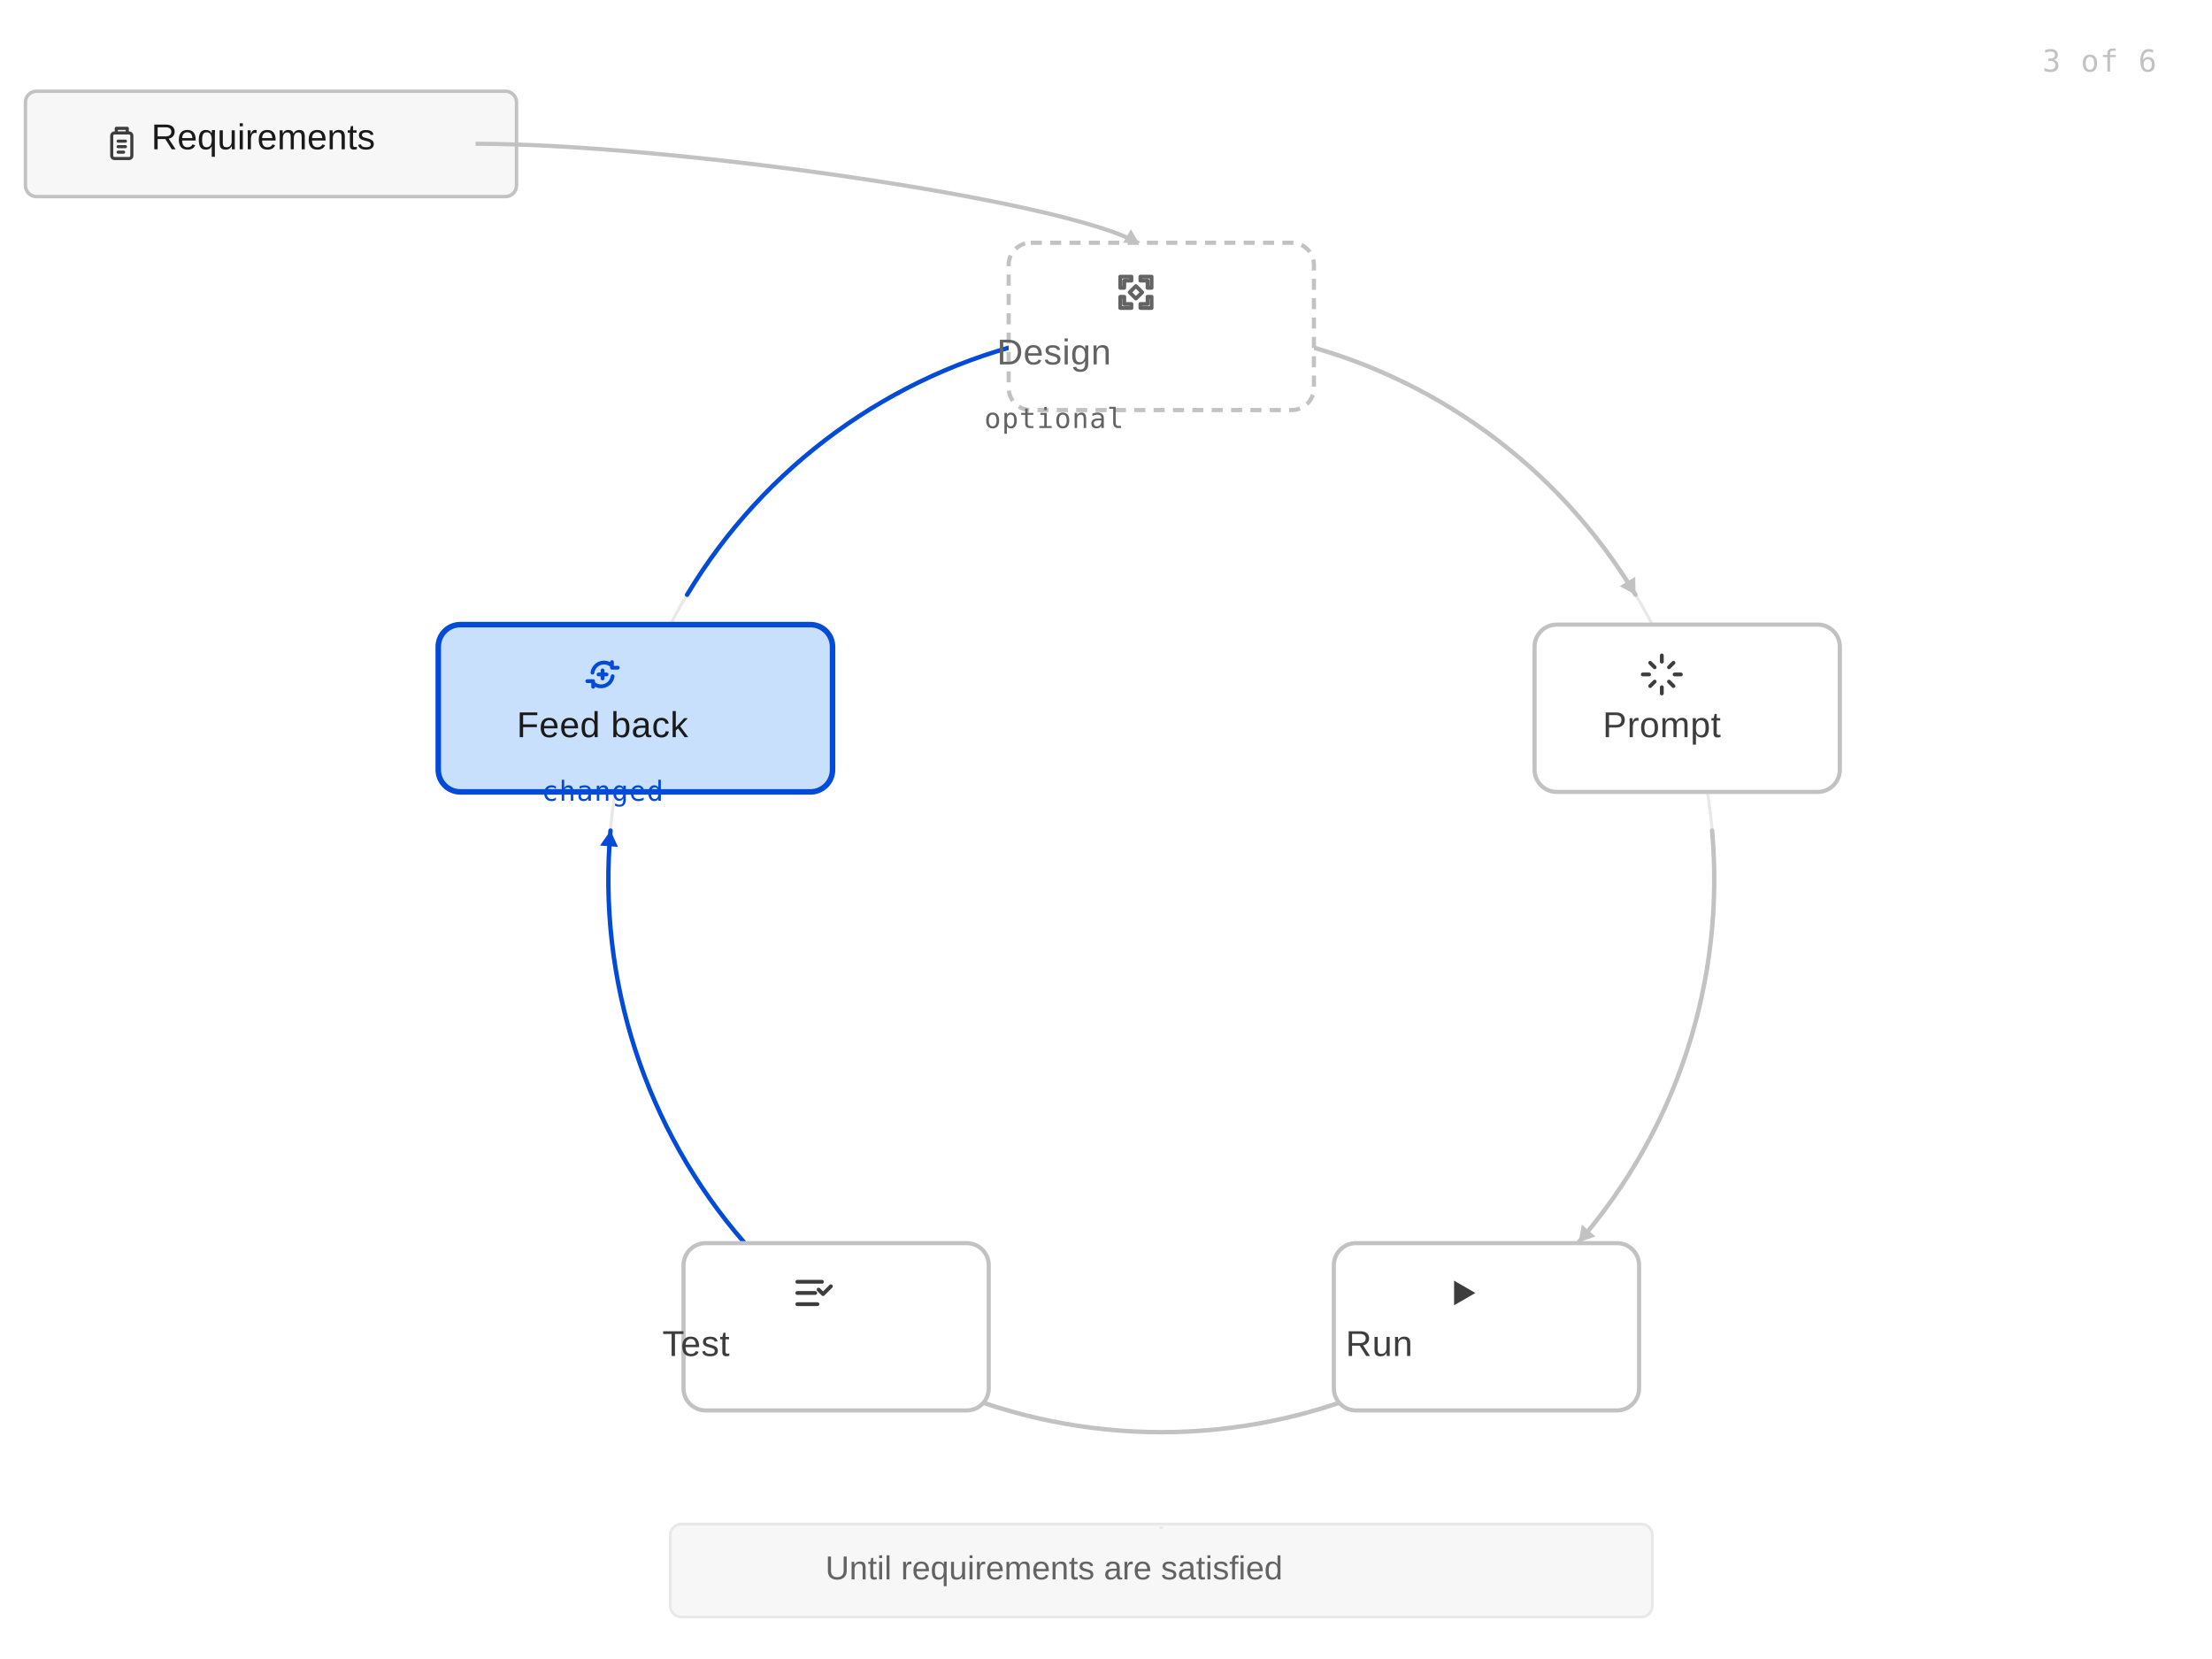
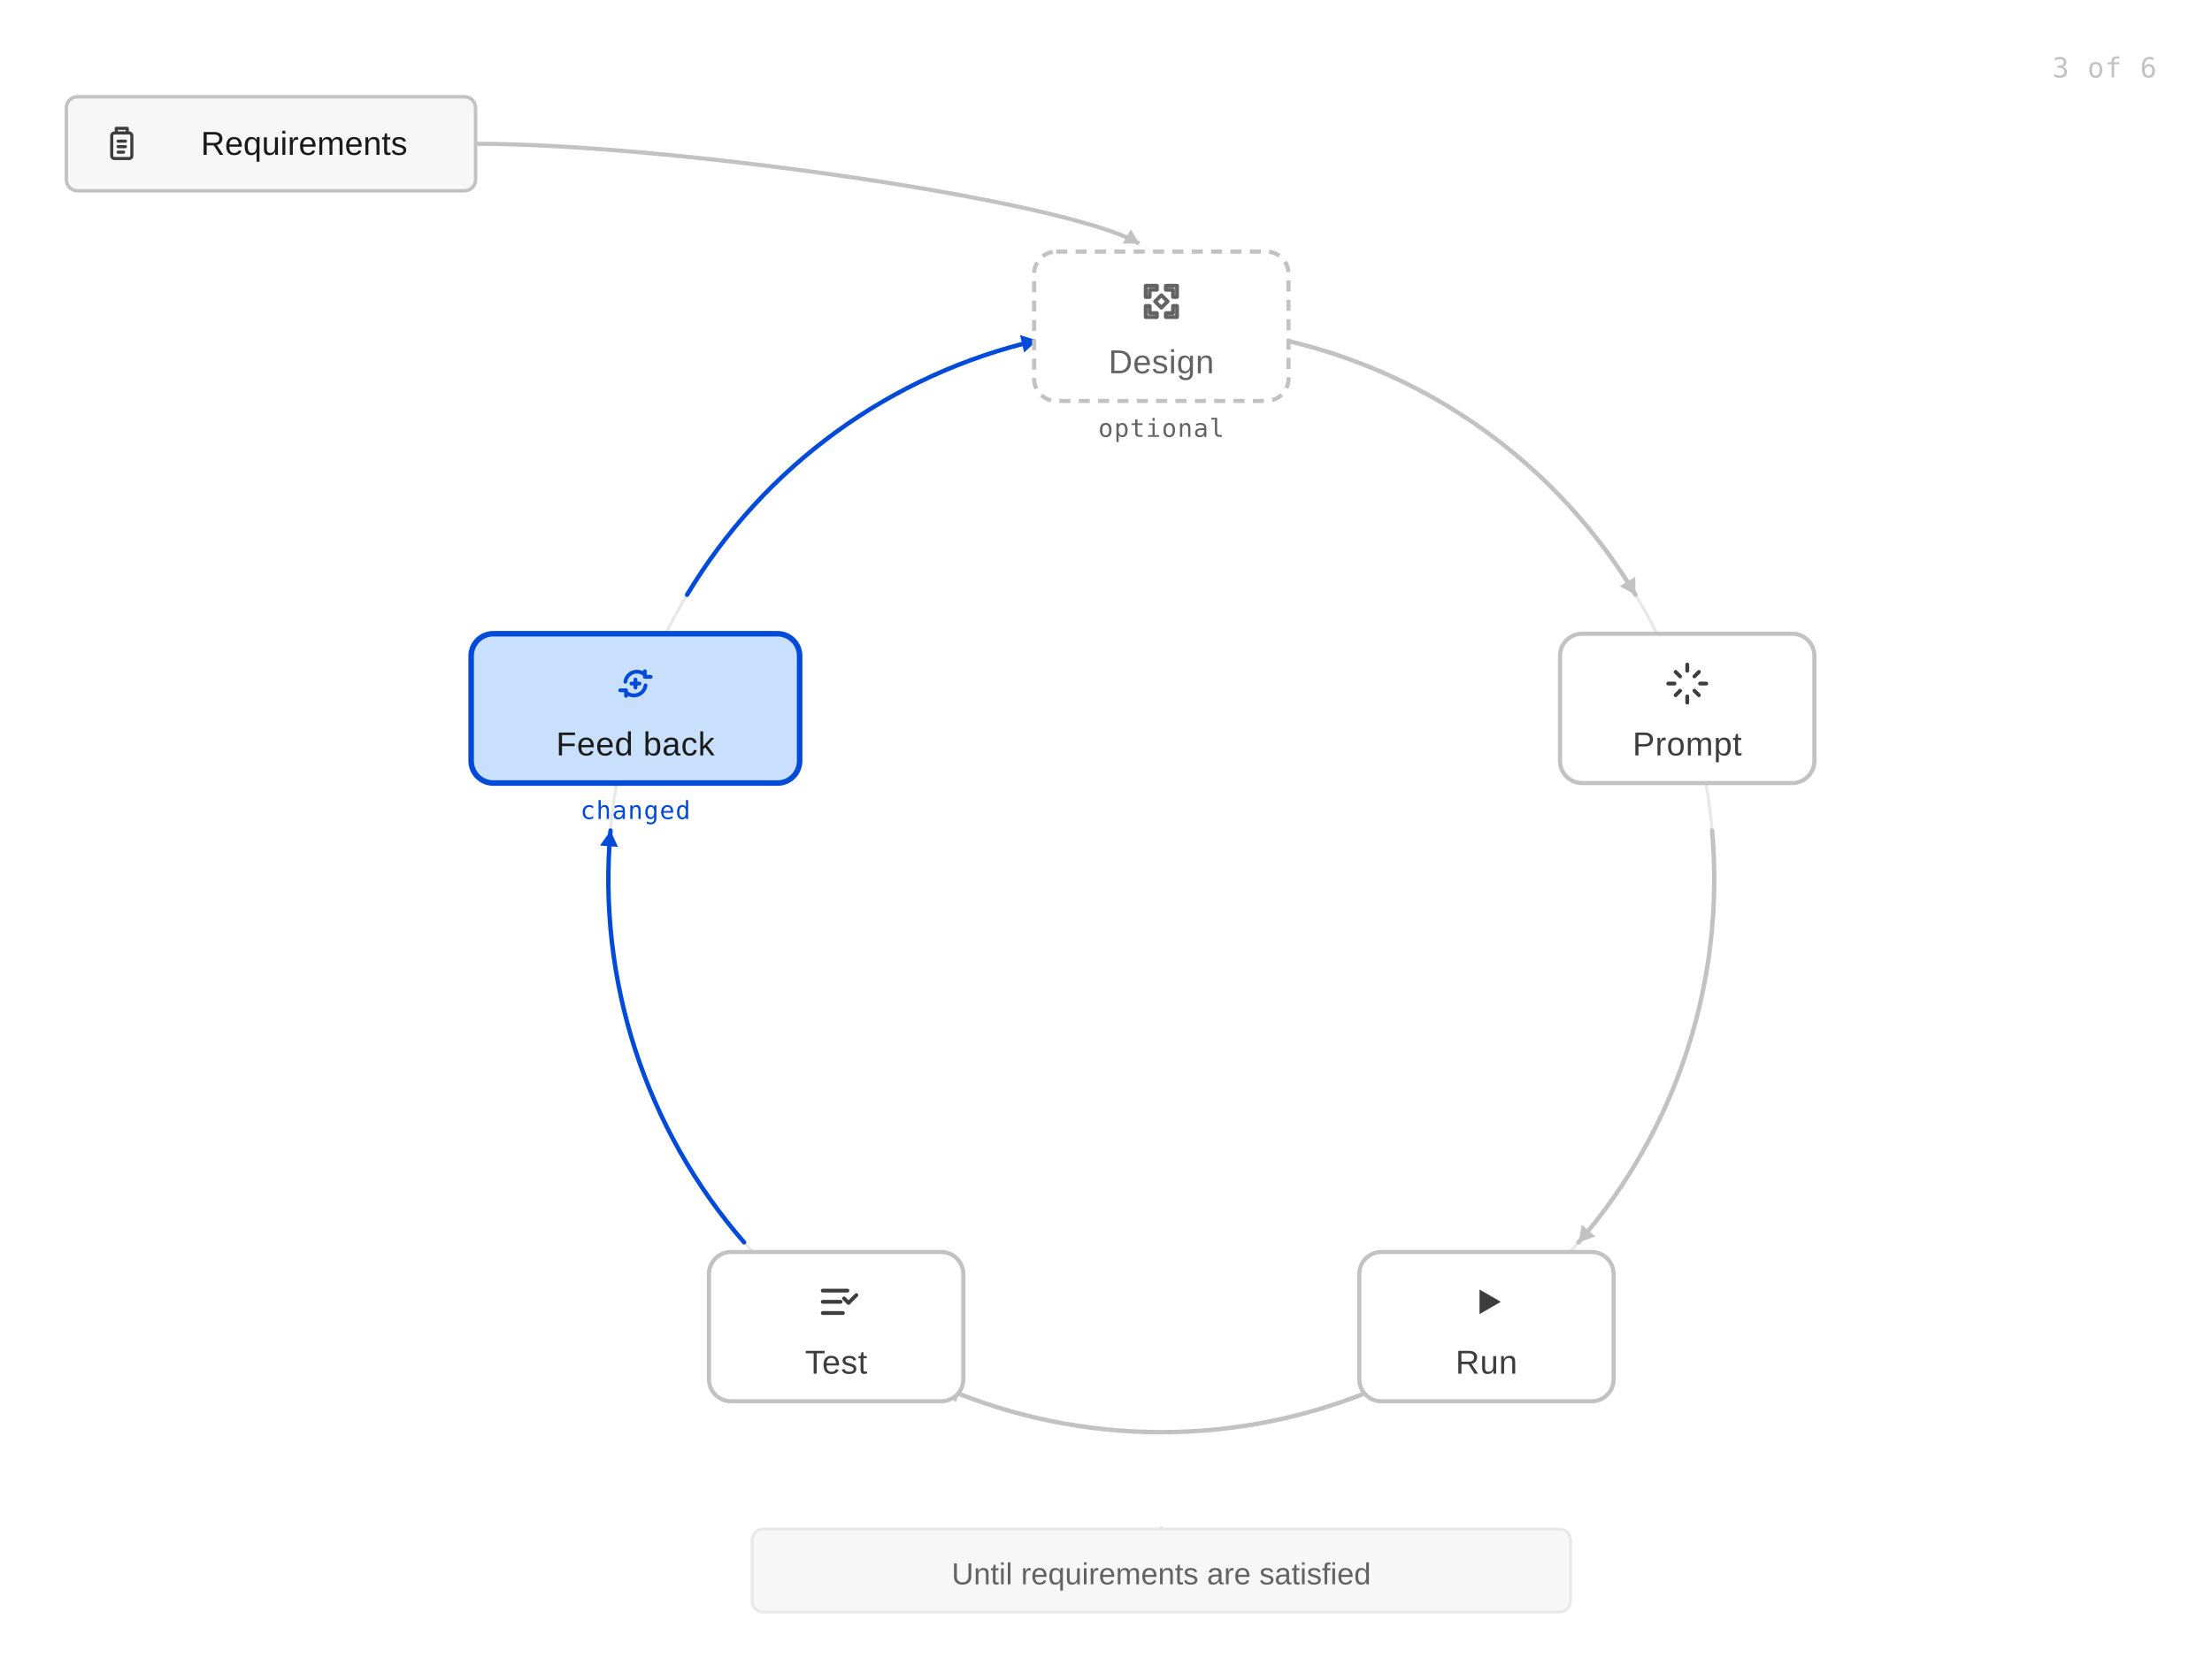
<svg xmlns="http://www.w3.org/2000/svg" viewBox="0 0 800 600" width="800" height="600" role="img" aria-label="Autonomous Feedback Loop">
  <rect width="800" height="600" fill="#ffffff" />
  <circle cx="420" cy="318" r="200" fill="none" stroke="#e8e8e8" stroke-width="1.1" />
  <path d="M464.9 123.1 A200 200 0 0 1 591.5 215.1" fill="none" stroke="#c2c2c2" stroke-width="1.6" stroke-linecap="round" />
  <path d="M591.5 215.1 L585.8 212.0 L591.4 208.6 Z" fill="#c2c2c2" />
  <path d="M619.2 300.4 A200 200 0 0 1 570.9 449.3" fill="none" stroke="#c2c2c2" stroke-width="1.6" stroke-linecap="round" />
  <path d="M570.9 449.3 L572.1 442.9 L577.0 447.2 Z" fill="#c2c2c2" />
  <path d="M498.3 502.0 A200 200 0 0 1 341.7 502.0" fill="none" stroke="#c2c2c2" stroke-width="1.6" stroke-linecap="round" />
  <path d="M341.7 502.0 L348.2 501.3 L345.6 507.2 Z" fill="#c2c2c2" />
  <path d="M269.1 449.3 A200 200 0 0 1 220.8 300.4" fill="none" stroke="#024ad8" stroke-width="1.6" stroke-linecap="round" />
  <path d="M220.8 300.4 L223.5 306.3 L217.0 305.8 Z" fill="#024ad8" />
  <path d="M248.5 215.1 A200 200 0 0 1 375.1 123.1" fill="none" stroke="#024ad8" stroke-width="1.6" stroke-linecap="round" />
  <path d="M375.1 123.1 L370.4 127.5 L368.9 121.2 Z" fill="#024ad8" />
-   <rect x="9.2" y="33.0" width="177.6" height="38.1" rx="4" ry="4" fill="#f7f7f7" stroke="#c2c2c2" stroke-width="1.25" />
+   <rect x="24" y="35" width="148" height="34" rx="4" ry="4" fill="#f7f7f7" stroke="#c2c2c2" stroke-width="1.25" />
  <g transform="translate(36.1 44.1) scale(0.662)" fill="none" stroke="#3d3d3d" stroke-width="1.7" stroke-linecap="round" stroke-linejoin="round">
    <path d="M9 3.5h6v2.5H9zM8 6h8a1.5 1.5 0 0 1 1.5 1.5v11A1.5 1.5 0 0 1 16 20H8a1.5 1.5 0 0 1-1.5-1.5v-11A1.5 1.5 0 0 1 8 6zM10 10.5h4M10 13.5h4M10 16.5h3" />
  </g>
-   <text x="95.2" y="54.0" text-anchor="middle" font-family="IBM Plex Sans, Helvetica Neue, Arial, sans-serif" font-size="13" font-weight="500" fill="#1a1a1a">Requirements</text>
+   <text x="110" y="56" text-anchor="middle" font-family="IBM Plex Sans, Helvetica Neue, Arial, sans-serif" font-size="12" font-weight="500" fill="#1a1a1a">Requirements</text>
  <path d="M172 52 C242 52, 385.5 72.4, 412.0 88.1" fill="none" stroke="#c2c2c2" stroke-width="1.5" />
  <path d="M412.0 88.1 L406.0 88.1 L409.0 82.9 Z" fill="#c2c2c2" />
-   <rect x="242.4" y="551.2" width="355.2" height="33.6" rx="4" fill="#f7f7f7" stroke="#e8e8e8" stroke-width="1" />
-   <text x="381.2" y="571.2" text-anchor="middle" font-family="IBM Plex Sans, Helvetica Neue, Arial, sans-serif" font-size="12" fill="#636363">Until requirements are satisfied</text>
+   <rect x="272" y="553" width="296" height="30" rx="4" fill="#f7f7f7" stroke="#e8e8e8" stroke-width="1" />
+   <text x="420" y="573" text-anchor="middle" font-family="IBM Plex Sans, Helvetica Neue, Arial, sans-serif" font-size="11" fill="#636363">Until requirements are satisfied</text>
  <path d="M420.0 552.0 L420 553" fill="none" stroke="#e8e8e8" stroke-width="1.2" stroke-dasharray="3 3" />
-   <rect x="364.8" y="87.8" width="110.4" height="60.5" rx="8" ry="8" fill="#ffffff" stroke="#c2c2c2" stroke-width="1.5" stroke-dasharray="4 3" />
-   <g transform="translate(401.1 96.0) scale(0.810)" fill="none" stroke="#636363" stroke-width="1.7" stroke-linecap="round" stroke-linejoin="round">
+   <rect x="374.0" y="91.0" width="92" height="54" rx="8" ry="8" fill="#ffffff" stroke="#c2c2c2" stroke-width="1.5" stroke-dasharray="4 3" />
+   <g transform="translate(410.3 99.3) scale(0.810)" fill="none" stroke="#636363" stroke-width="1.7" stroke-linecap="round" stroke-linejoin="round">
    <path d="M5 5h5v1.8H6.8V10H5V5zM14 5h5v5h-1.8V6.8H14V5zM5 14h1.8v3.2H10V19H5v-5zM17.2 14H19v5h-5v-1.8h3.2V14zM9.2 12l2.8-2.8L14.8 12 12 14.8z" />
  </g>
-   <text x="381.2" y="131.8" text-anchor="middle" font-family="IBM Plex Sans, Helvetica Neue, Arial, sans-serif" font-size="13" font-weight="500" letter-spacing="0.16" fill="#636363">Design</text>
-   <text x="381.2" y="154.8" text-anchor="middle" font-family="IBM Plex Mono, ui-monospace, Menlo, monospace" font-size="10" letter-spacing="0.32" fill="#636363">optional</text>
-   <rect x="555.0" y="225.9" width="110.4" height="60.5" rx="8" ry="8" fill="#ffffff" stroke="#c2c2c2" stroke-width="1.5" />
-   <g transform="translate(591.3 234.2) scale(0.810)" fill="none" stroke="#3d3d3d" stroke-width="1.7" stroke-linecap="round" stroke-linejoin="round">
+   <text x="420.0" y="135.0" text-anchor="middle" font-family="IBM Plex Sans, Helvetica Neue, Arial, sans-serif" font-size="12" font-weight="500" letter-spacing="0.16" fill="#636363">Design</text>
+   <text x="420.0" y="158.0" text-anchor="middle" font-family="IBM Plex Mono, ui-monospace, Menlo, monospace" font-size="9" letter-spacing="0.32" fill="#636363">optional</text>
+   <rect x="564.2" y="229.2" width="92" height="54" rx="8" ry="8" fill="#ffffff" stroke="#c2c2c2" stroke-width="1.5" />
+   <g transform="translate(600.5 237.5) scale(0.810)" fill="none" stroke="#3d3d3d" stroke-width="1.7" stroke-linecap="round" stroke-linejoin="round">
    <path d="M12 3.5v2.8M12 17.7v2.8M3.5 12h2.8M17.7 12h2.8M6.8 6.8l2 2M15.2 15.2l2 2M17.2 6.8l-2 2M8.8 15.2l-2 2" />
  </g>
-   <text x="601.0" y="266.6" text-anchor="middle" font-family="IBM Plex Sans, Helvetica Neue, Arial, sans-serif" font-size="13" font-weight="500" letter-spacing="0.16" fill="#3d3d3d">Prompt</text>
-   <rect x="482.4" y="449.6" width="110.4" height="60.5" rx="8" ry="8" fill="#ffffff" stroke="#c2c2c2" stroke-width="1.5" />
-   <g transform="translate(518.6 457.9) scale(0.810)">
+   <text x="610.2" y="273.2" text-anchor="middle" font-family="IBM Plex Sans, Helvetica Neue, Arial, sans-serif" font-size="12" font-weight="500" letter-spacing="0.16" fill="#3d3d3d">Prompt</text>
+   <rect x="491.6" y="452.8" width="92" height="54" rx="8" ry="8" fill="#ffffff" stroke="#c2c2c2" stroke-width="1.5" />
+   <g transform="translate(527.8 461.1) scale(0.810)">
    <path d="M9 6.5l9.5 5.5L9 17.5z" fill="#3d3d3d" stroke="none" />
  </g>
-   <text x="498.8" y="490.4" text-anchor="middle" font-family="IBM Plex Sans, Helvetica Neue, Arial, sans-serif" font-size="13" font-weight="500" letter-spacing="0.16" fill="#3d3d3d">Run</text>
-   <rect x="247.2" y="449.6" width="110.4" height="60.5" rx="8" ry="8" fill="#ffffff" stroke="#c2c2c2" stroke-width="1.5" />
-   <g transform="translate(283.5 457.9) scale(0.810)" fill="none" stroke="#3d3d3d" stroke-width="1.7" stroke-linecap="round" stroke-linejoin="round">
+   <text x="537.6" y="496.8" text-anchor="middle" font-family="IBM Plex Sans, Helvetica Neue, Arial, sans-serif" font-size="12" font-weight="500" letter-spacing="0.16" fill="#3d3d3d">Run</text>
+   <rect x="256.4" y="452.8" width="92" height="54" rx="8" ry="8" fill="#ffffff" stroke="#c2c2c2" stroke-width="1.5" />
+   <g transform="translate(292.7 461.1) scale(0.810)" fill="none" stroke="#3d3d3d" stroke-width="1.7" stroke-linecap="round" stroke-linejoin="round">
    <path d="M6 7h11M6 12h8M6 17h9M15.5 10.5l2 2 3.5-3.5" />
  </g>
-   <text x="251.7" y="490.4" text-anchor="middle" font-family="IBM Plex Sans, Helvetica Neue, Arial, sans-serif" font-size="13" font-weight="500" letter-spacing="0.16" fill="#3d3d3d">Test</text>
-   <rect x="158.5" y="225.9" width="142.6" height="60.5" rx="8" ry="8" fill="#c9e0fc" stroke="#024ad8" stroke-width="2.0" />
-   <g transform="translate(208.2 234.2) scale(0.810)" fill="none" stroke="#024ad8" stroke-width="1.7" stroke-linecap="round" stroke-linejoin="round">
+   <text x="302.4" y="496.8" text-anchor="middle" font-family="IBM Plex Sans, Helvetica Neue, Arial, sans-serif" font-size="12" font-weight="500" letter-spacing="0.16" fill="#3d3d3d">Test</text>
+   <rect x="170.4" y="229.2" width="118.8" height="54" rx="8" ry="8" fill="#c9e0fc" stroke="#024ad8" stroke-width="2.0" />
+   <g transform="translate(220.1 237.5) scale(0.810)" fill="none" stroke="#024ad8" stroke-width="1.7" stroke-linecap="round" stroke-linejoin="round">
    <path d="M7.5 11.2a5.2 5.2 0 0 1 8.6-3.2M16.2 6.5V9h2.6M16.5 12.8a5.2 5.2 0 0 1-8.6 3.2M7.8 17.5V15H5.2M12 10.2v3.6M10.2 12h3.6" />
  </g>
-   <text x="217.9" y="266.6" text-anchor="middle" font-family="IBM Plex Sans, Helvetica Neue, Arial, sans-serif" font-size="13" font-weight="500" letter-spacing="0.16" fill="#1a1a1a">Feed back</text>
-   <text x="217.9" y="289.6" text-anchor="middle" font-family="IBM Plex Mono, ui-monospace, Menlo, monospace" font-size="10" letter-spacing="0.32" fill="#024ad8">changed</text>
-   <text x="780" y="25.9" text-anchor="end" font-family="IBM Plex Mono, ui-monospace, Menlo, monospace" font-size="11" letter-spacing="0.32" fill="#c2c2c2">3 of 6</text>
+   <text x="229.8" y="273.2" text-anchor="middle" font-family="IBM Plex Sans, Helvetica Neue, Arial, sans-serif" font-size="12" font-weight="500" letter-spacing="0.16" fill="#1a1a1a">Feed back</text>
+   <text x="229.8" y="296.2" text-anchor="middle" font-family="IBM Plex Mono, ui-monospace, Menlo, monospace" font-size="9" letter-spacing="0.32" fill="#024ad8">changed</text>
+   <text x="780" y="28" text-anchor="end" font-family="IBM Plex Mono, ui-monospace, Menlo, monospace" font-size="10" letter-spacing="0.32" fill="#c2c2c2">3 of 6</text>
</svg>
